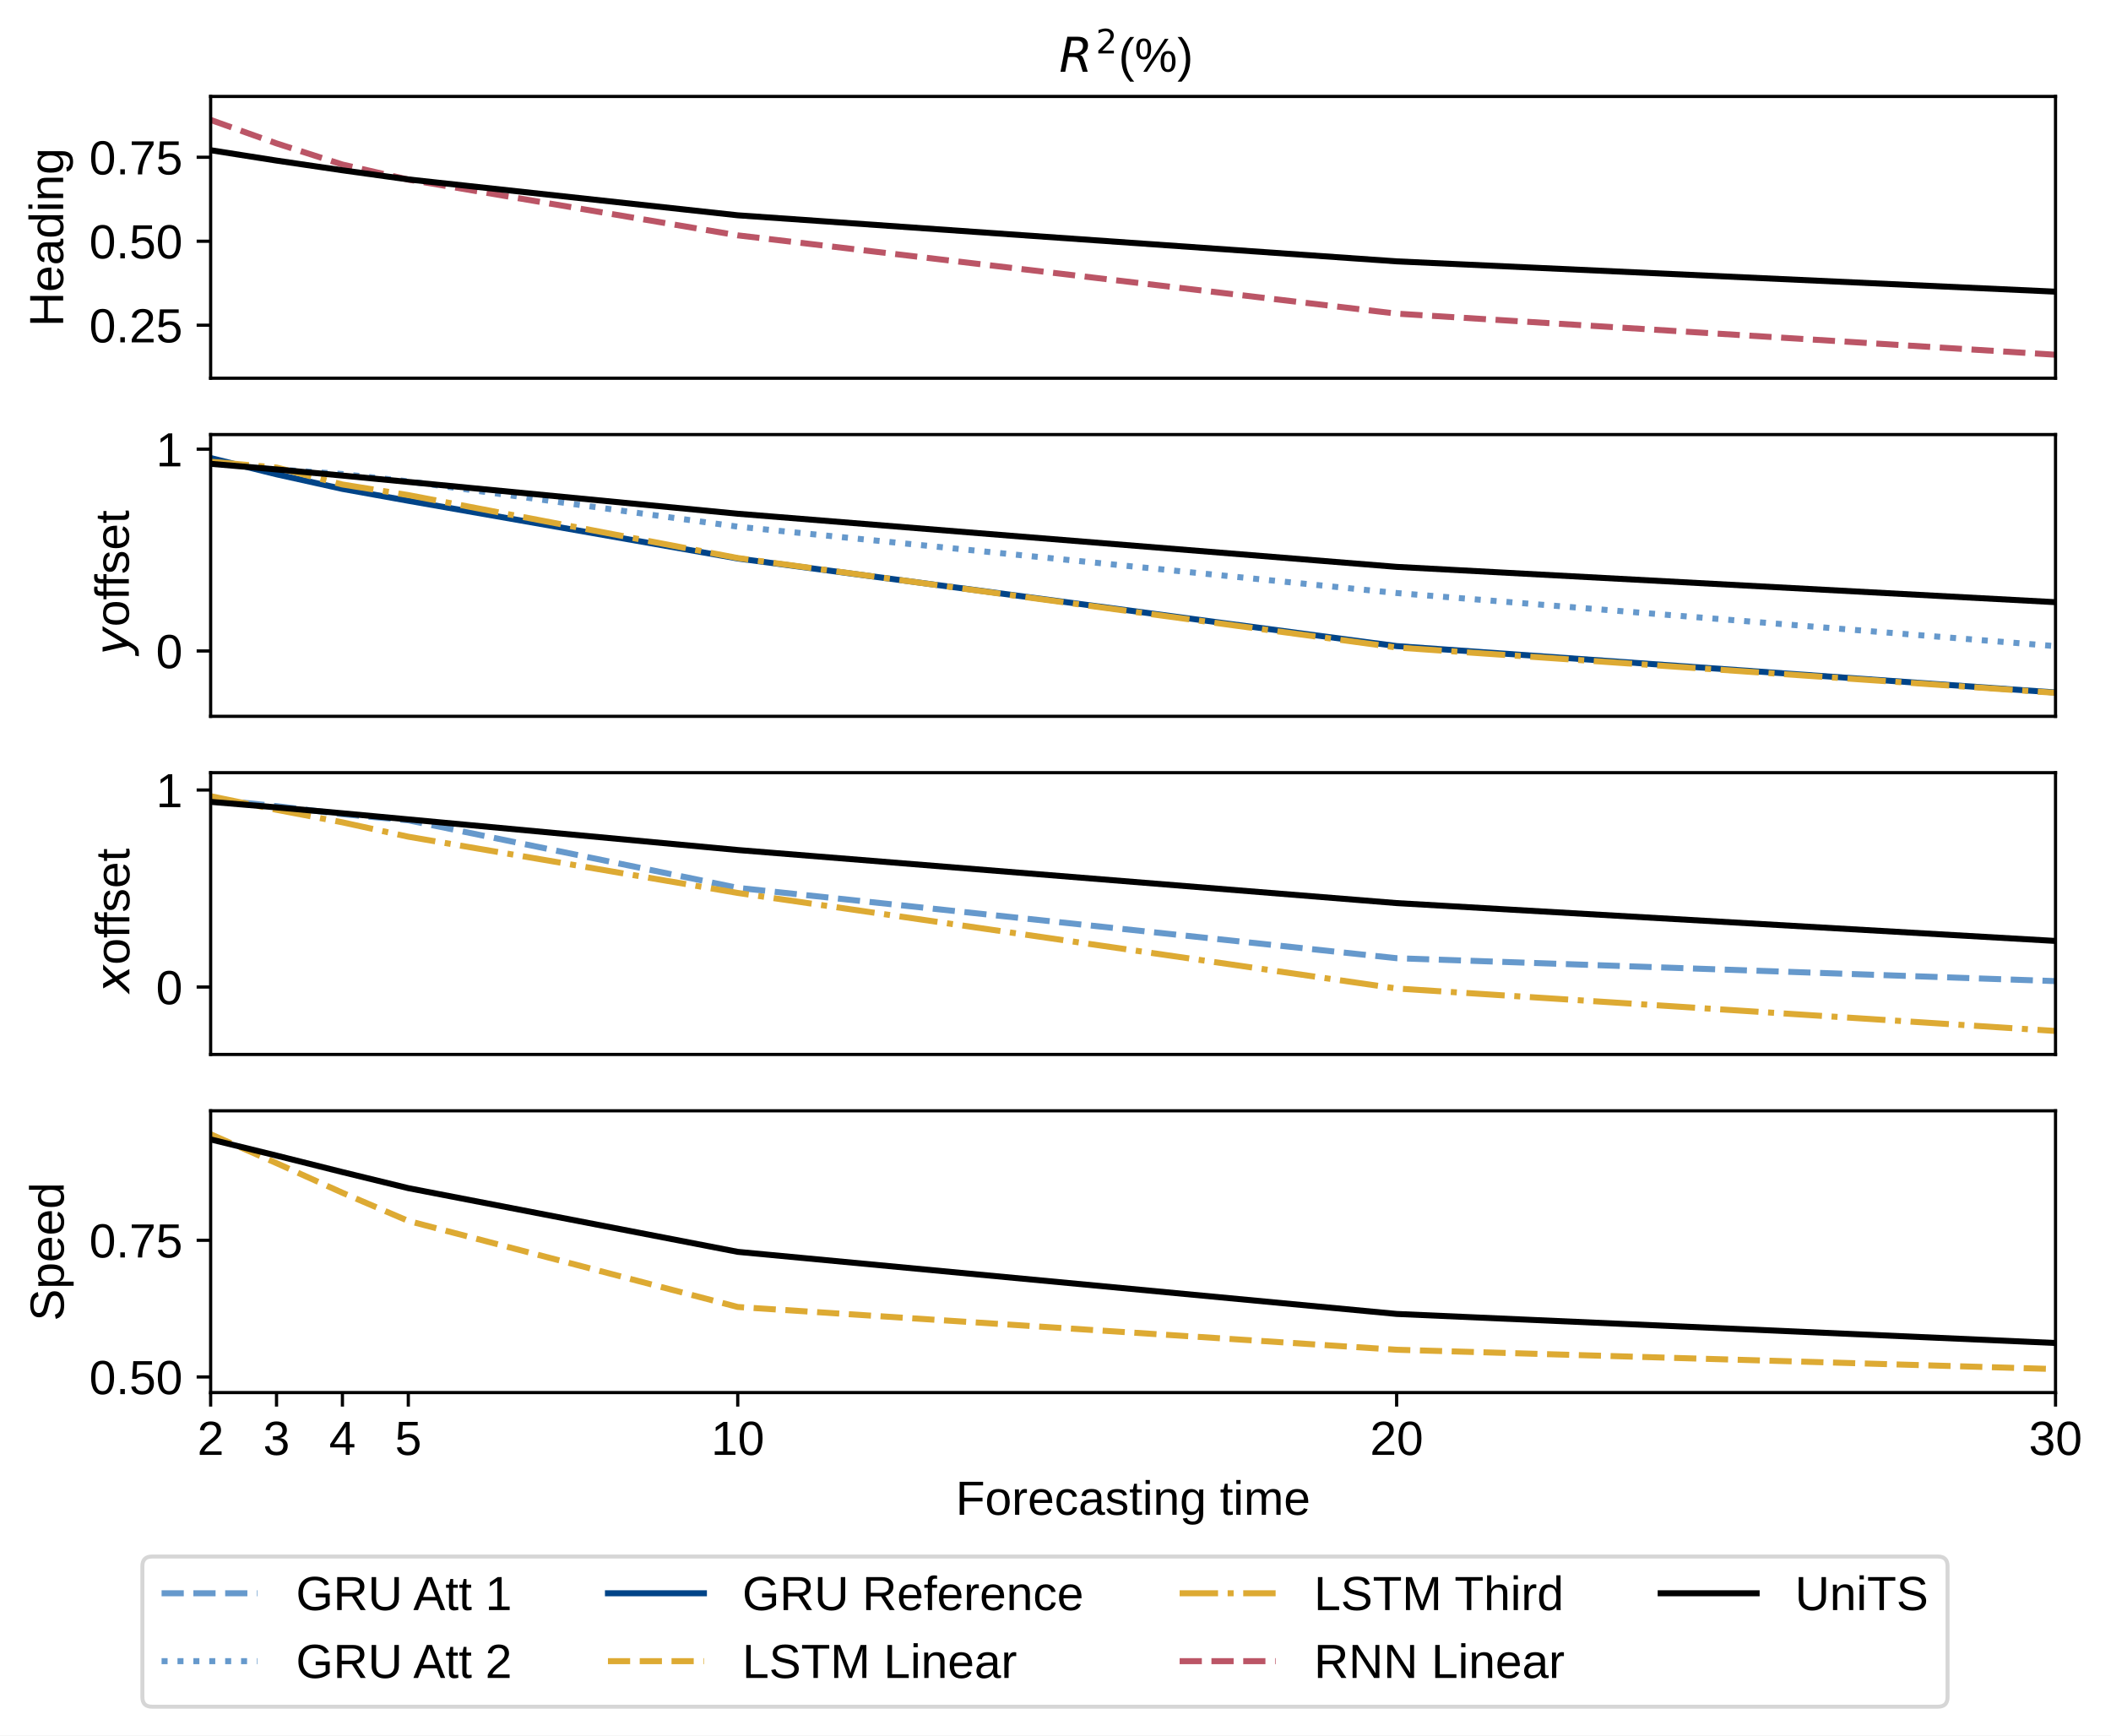
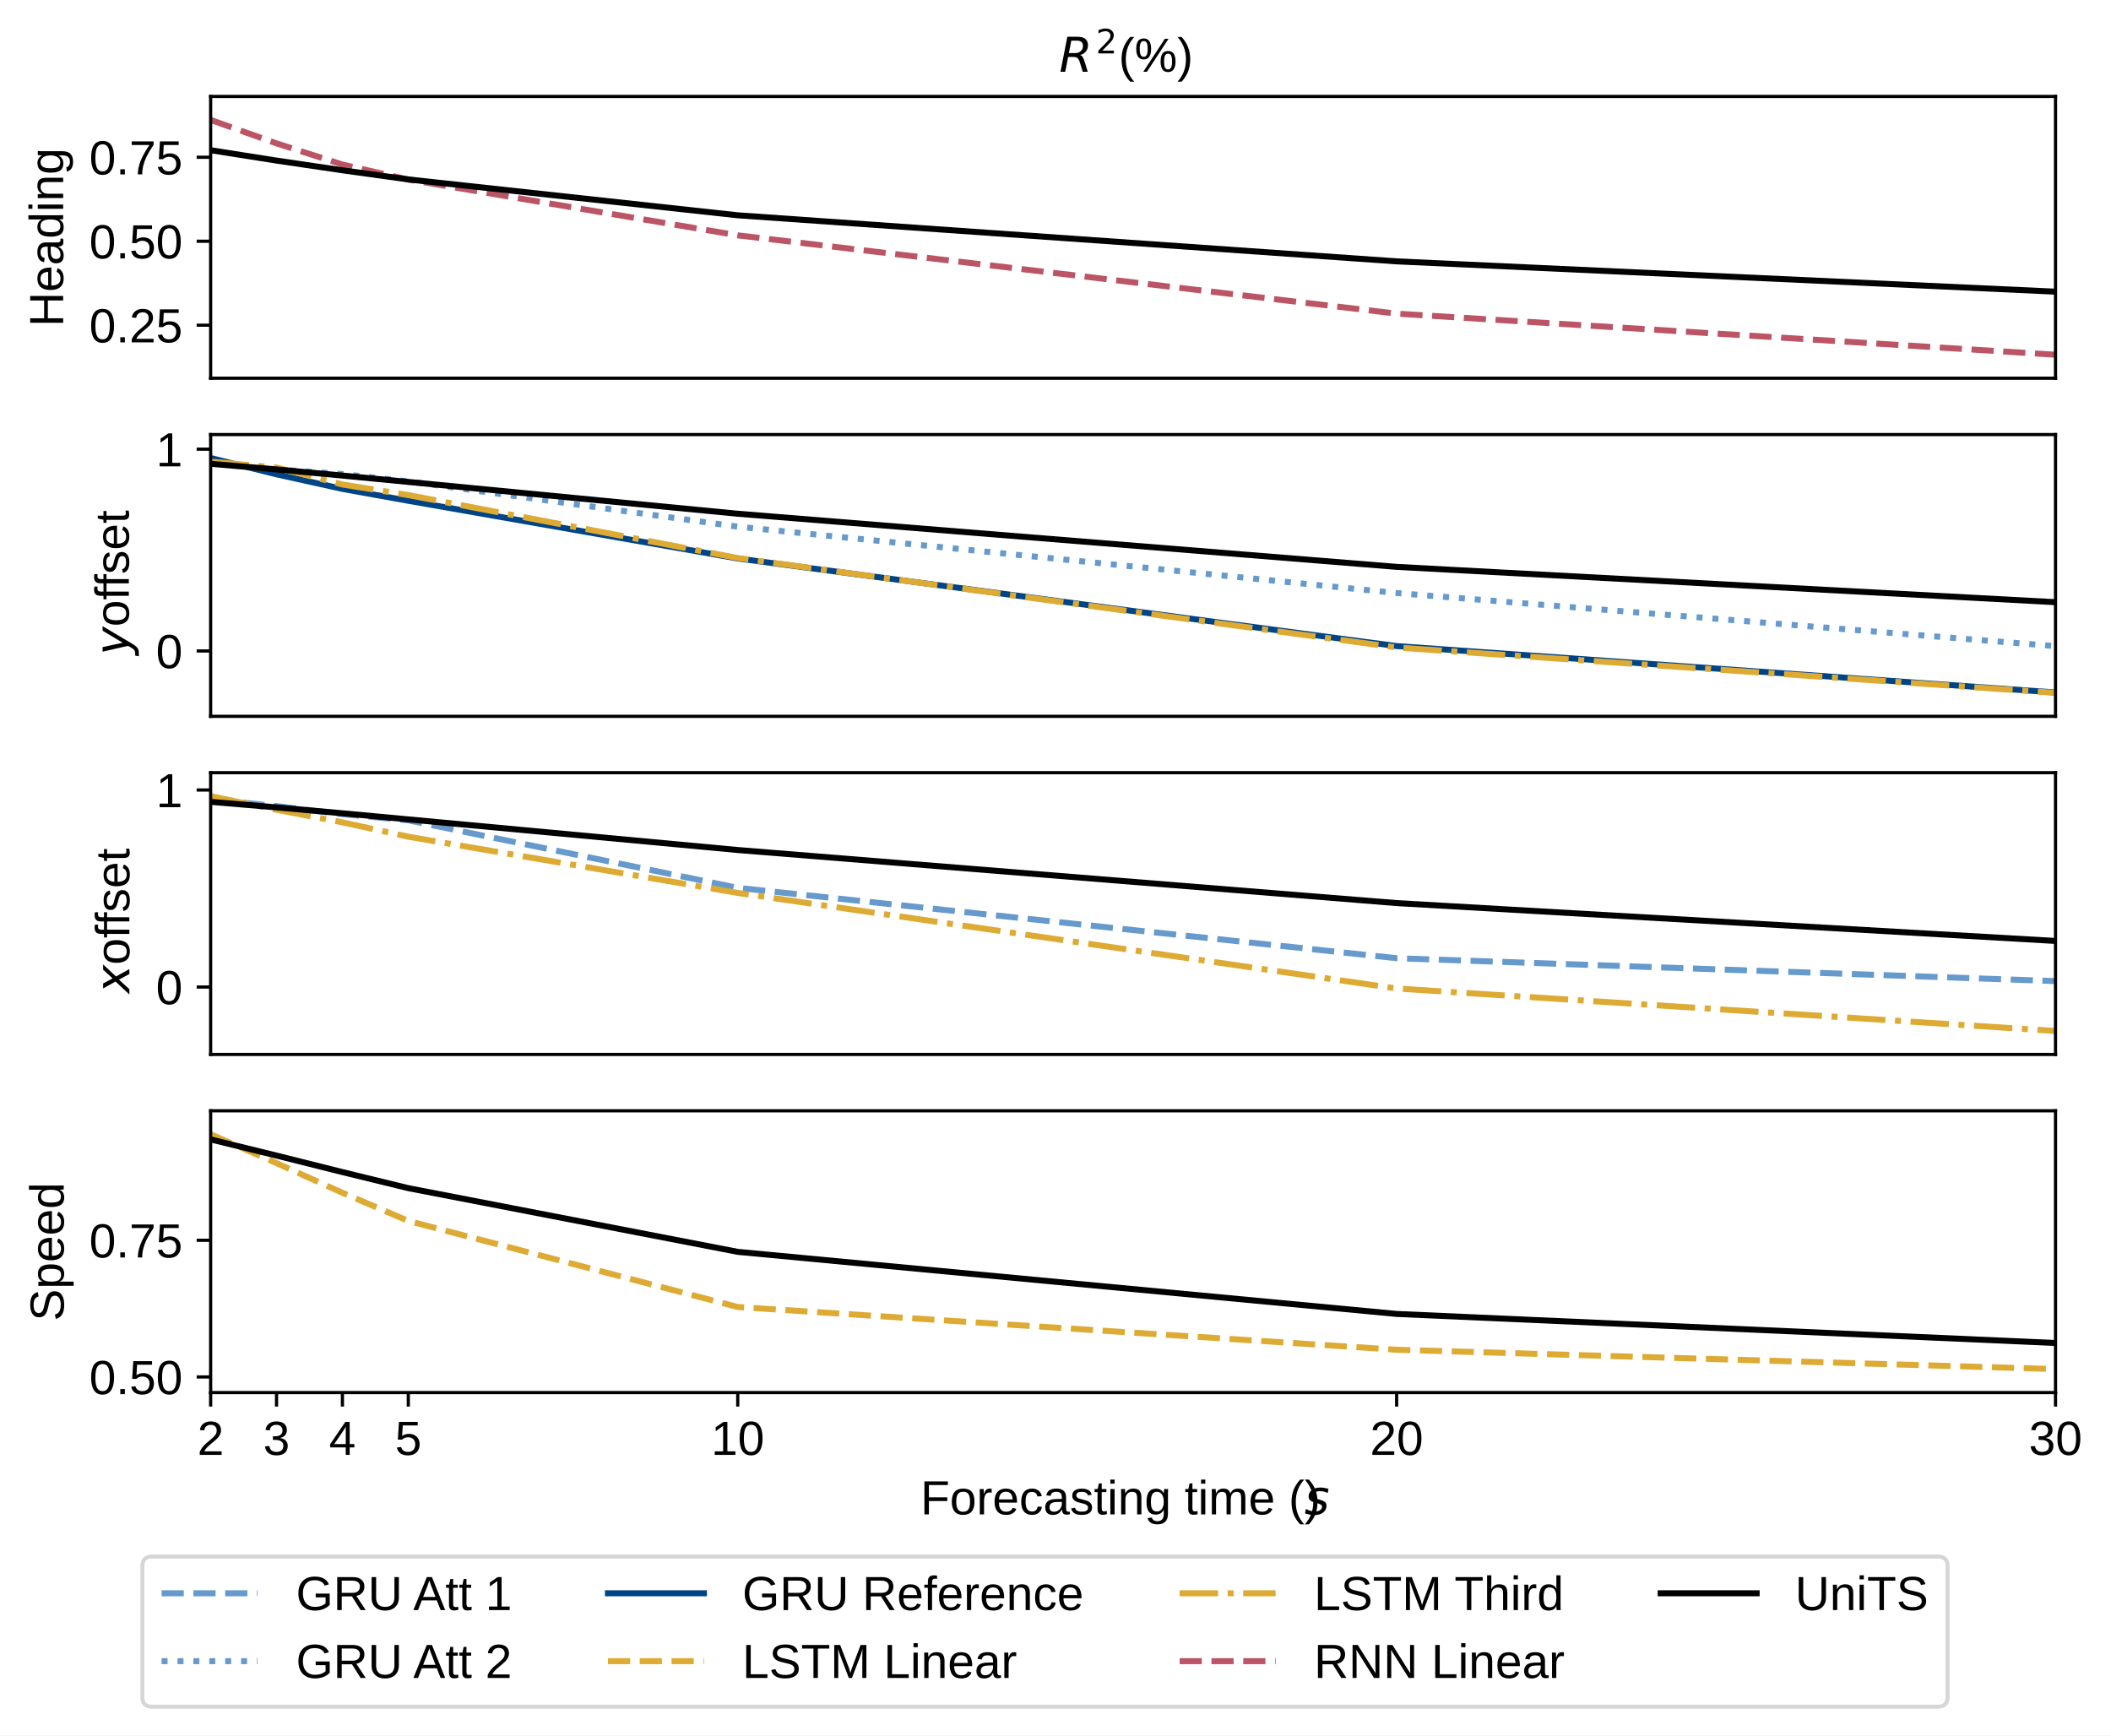
<svg xmlns="http://www.w3.org/2000/svg" xmlns:xlink="http://www.w3.org/1999/xlink" width="527.885pt" height="434.003pt" viewBox="0 0 527.885 434.003" version="1.1">
  <defs>
    <style type="text/css">*{stroke-linejoin: round; stroke-linecap: butt}</style>
  </defs>
  <g id="figure_1">
    <g id="patch_1">
      <path d="M 0 434.003  L 527.885 434.003  L 527.885 -0  L 0 -0  z " style="fill: #ffffff" />
    </g>
    <g id="axes_1">
      <g id="patch_2">
        <path d="M 52.674 94.583  L 514.012 94.583  L 514.012 24.12  L 52.674 24.12  z " style="fill: #ffffff" />
      </g>
      <g id="matplotlib.axis_1" />
      <g id="matplotlib.axis_2">
        <g id="ytick_1">
          <g id="line2d_1">
            <defs>
-               <path id="md52e5f9fbe" d="M 0 0  L -3.5 0  " style="stroke: #000000; stroke-width: 0.8" />
+               <path id="m197cb644c1" d="M 0 0  L -3.5 0  " style="stroke: #000000; stroke-width: 0.8" />
            </defs>
            <g>
-               <use xlink:href="#md52e5f9fbe" x="52.674" y="81.322" style="stroke: #000000; stroke-width: 0.8" />
+               <use xlink:href="#m197cb644c1" x="52.674" y="81.322" style="stroke: #000000; stroke-width: 0.8" />
            </g>
          </g>
          <g id="text_1">
            <text style="font: 12px 'Arial'; text-anchor: end" x="45.674" y="85.617" transform="rotate(-0 45.67375 85.6167)">0.25</text>
          </g>
        </g>
        <g id="ytick_2">
          <g id="line2d_2">
            <g>
-               <use xlink:href="#md52e5f9fbe" x="52.674" y="60.322" style="stroke: #000000; stroke-width: 0.8" />
+               <use xlink:href="#m197cb644c1" x="52.674" y="60.322" style="stroke: #000000; stroke-width: 0.8" />
            </g>
          </g>
          <g id="text_2">
            <text style="font: 12px 'Arial'; text-anchor: end" x="45.674" y="64.617" transform="rotate(-0 45.67375 64.61675)">0.50</text>
          </g>
        </g>
        <g id="ytick_3">
          <g id="line2d_3">
            <g>
-               <use xlink:href="#md52e5f9fbe" x="52.674" y="39.322" style="stroke: #000000; stroke-width: 0.8" />
+               <use xlink:href="#m197cb644c1" x="52.674" y="39.322" style="stroke: #000000; stroke-width: 0.8" />
            </g>
          </g>
          <g id="text_3">
            <text style="font: 12px 'Arial'; text-anchor: end" x="45.674" y="43.617" transform="rotate(-0 45.67375 43.6168)">0.75</text>
          </g>
        </g>
        <g id="text_4">
          <text style="font: 12px 'Arial'; text-anchor: middle" x="15.795" y="59.351" transform="rotate(-90 15.795 59.35126)">Heading</text>
        </g>
      </g>
      <g id="line2d_4">
-         <path d="M 52.674 29.992  L 69.15 35.859  L 85.627 41.142  L 102.103 44.913  L 184.485 58.853  L 349.249 78.431  L 514.012 88.711  " clip-path="url(#pff818ae494)" style="fill: none; stroke-dasharray: 5.55,2.4; stroke-dashoffset: 0; stroke: #bb5566; stroke-width: 1.5" />
+         <path d="M 52.674 29.992  L 69.15 35.859  L 85.627 41.142  L 102.103 44.913  L 184.485 58.853  L 349.249 78.431  L 514.012 88.711  " clip-path="url(#p80df76e111)" style="fill: none; stroke-dasharray: 5.55,2.4; stroke-dashoffset: 0; stroke: #bb5566; stroke-width: 1.5" />
      </g>
      <g id="line2d_5">
-         <path d="M 52.674 37.566  L 69.15 40.158  L 85.627 42.585  L 102.103 44.871  L 184.485 53.841  L 349.249 65.36  L 514.012 72.94  " clip-path="url(#pff818ae494)" style="fill: none; stroke: #000000; stroke-width: 1.5; stroke-linecap: square" />
+         <path d="M 52.674 37.566  L 69.15 40.158  L 85.627 42.585  L 102.103 44.871  L 184.485 53.841  L 349.249 65.36  L 514.012 72.94  " clip-path="url(#p80df76e111)" style="fill: none; stroke: #000000; stroke-width: 1.5; stroke-linecap: square" />
      </g>
      <g id="patch_3">
        <path d="M 52.674 94.583  L 52.674 24.12  " style="fill: none; stroke: #000000; stroke-width: 0.8; stroke-linejoin: miter; stroke-linecap: square" />
      </g>
      <g id="patch_4">
        <path d="M 514.012 94.583  L 514.012 24.12  " style="fill: none; stroke: #000000; stroke-width: 0.8; stroke-linejoin: miter; stroke-linecap: square" />
      </g>
      <g id="patch_5">
        <path d="M 52.674 94.583  L 514.012 94.583  " style="fill: none; stroke: #000000; stroke-width: 0.8; stroke-linejoin: miter; stroke-linecap: square" />
      </g>
      <g id="patch_6">
        <path d="M 52.674 24.12  L 514.012 24.12  " style="fill: none; stroke: #000000; stroke-width: 0.8; stroke-linejoin: miter; stroke-linecap: square" />
      </g>
      <g id="text_5">
        <g transform="translate(264.863 18.12)">
          <text>
            <tspan style="font: oblique 12px 'DejaVu Sans'" x="0" y="-0.172">R</tspan>
            <tspan style="font: 8.4px 'DejaVu Sans'" x="9.18" y="-4.766">2</tspan>
            <tspan style="font: 12px 'Arial'" x="14.853 18.187 22.183 32.853" y="-0.172"> (%)</tspan>
          </text>
        </g>
      </g>
    </g>
    <g id="axes_2">
      <g id="patch_7">
        <path d="M 52.674 179.138  L 514.012 179.138  L 514.012 108.675  L 52.674 108.675  z " style="fill: #ffffff" />
      </g>
      <g id="matplotlib.axis_3" />
      <g id="matplotlib.axis_4">
        <g id="ytick_4">
          <g id="line2d_6">
            <g>
-               <use xlink:href="#md52e5f9fbe" x="52.674" y="162.791" style="stroke: #000000; stroke-width: 0.8" />
+               <use xlink:href="#m197cb644c1" x="52.674" y="162.791" style="stroke: #000000; stroke-width: 0.8" />
            </g>
          </g>
          <g id="text_6">
            <text style="font: 12px 'Arial'; text-anchor: end" x="45.674" y="167.086" transform="rotate(-0 45.67375 167.0859)">0</text>
          </g>
        </g>
        <g id="ytick_5">
          <g id="line2d_7">
            <g>
-               <use xlink:href="#md52e5f9fbe" x="52.674" y="112.33" style="stroke: #000000; stroke-width: 0.8" />
+               <use xlink:href="#m197cb644c1" x="52.674" y="112.33" style="stroke: #000000; stroke-width: 0.8" />
            </g>
          </g>
          <g id="text_7">
            <text style="font: 12px 'Arial'; text-anchor: end" x="45.674" y="116.624" transform="rotate(-0 45.67375 116.6242)">1</text>
          </g>
        </g>
        <g id="text_8">
          <g transform="translate(32.48063 163.8263) rotate(-90)">
            <text>
              <tspan style="font: oblique 12px 'DejaVu Sans'" x="0" y="-0.266">y</tspan>
              <tspan style="font: 12px 'Arial'" x="7.102 10.436 17.109 20.443 23.777 29.777 36.451" y="-0.266"> offset</tspan>
            </text>
          </g>
        </g>
      </g>
      <g id="line2d_8">
-         <path d="M 52.674 115.747  L 69.15 117.378  L 85.627 118.544  L 102.103 120.378  L 184.485 131.706  L 349.249 148.302  L 514.012 161.584  " clip-path="url(#p1a4adb1f11)" style="fill: none; stroke-dasharray: 1.5,2.475; stroke-dashoffset: 0; stroke: #6699cc; stroke-width: 1.5" />
+         <path d="M 52.674 115.747  L 69.15 117.378  L 85.627 118.544  L 102.103 120.378  L 184.485 131.706  L 349.249 148.302  L 514.012 161.584  " clip-path="url(#pa73b218977)" style="fill: none; stroke-dasharray: 1.5,2.475; stroke-dashoffset: 0; stroke: #6699cc; stroke-width: 1.5" />
      </g>
      <g id="line2d_9">
-         <path d="M 52.674 114.547  L 69.15 118.616  L 85.627 122.266  L 102.103 125.235  L 184.485 139.668  L 349.249 161.569  L 514.012 173.174  " clip-path="url(#p1a4adb1f11)" style="fill: none; stroke: #004488; stroke-width: 1.5; stroke-linecap: square" />
+         <path d="M 52.674 114.547  L 69.15 118.616  L 85.627 122.266  L 102.103 125.235  L 184.485 139.668  L 349.249 161.569  L 514.012 173.174  " clip-path="url(#pa73b218977)" style="fill: none; stroke: #004488; stroke-width: 1.5; stroke-linecap: square" />
      </g>
      <g id="line2d_10">
-         <path d="M 52.674 115.455  L 69.15 116.916  L 85.627 121.159  L 102.103 123.807  L 184.485 139.548  L 349.249 161.925  L 514.012 173.266  " clip-path="url(#p1a4adb1f11)" style="fill: none; stroke-dasharray: 9.6,2.4,1.5,2.4; stroke-dashoffset: 0; stroke: #ddaa33; stroke-width: 1.5" />
+         <path d="M 52.674 115.455  L 69.15 116.916  L 85.627 121.159  L 102.103 123.807  L 184.485 139.548  L 349.249 161.925  L 514.012 173.266  " clip-path="url(#pa73b218977)" style="fill: none; stroke-dasharray: 9.6,2.4,1.5,2.4; stroke-dashoffset: 0; stroke: #ddaa33; stroke-width: 1.5" />
      </g>
      <g id="line2d_11">
-         <path d="M 52.674 115.986  L 69.15 117.394  L 85.627 118.93  L 102.103 120.52  L 184.485 128.475  L 349.249 141.76  L 514.012 150.592  " clip-path="url(#p1a4adb1f11)" style="fill: none; stroke: #000000; stroke-width: 1.5; stroke-linecap: square" />
+         <path d="M 52.674 115.986  L 69.15 117.394  L 85.627 118.93  L 102.103 120.52  L 184.485 128.475  L 349.249 141.76  L 514.012 150.592  " clip-path="url(#pa73b218977)" style="fill: none; stroke: #000000; stroke-width: 1.5; stroke-linecap: square" />
      </g>
      <g id="patch_8">
        <path d="M 52.674 179.138  L 52.674 108.675  " style="fill: none; stroke: #000000; stroke-width: 0.8; stroke-linejoin: miter; stroke-linecap: square" />
      </g>
      <g id="patch_9">
        <path d="M 514.012 179.138  L 514.012 108.675  " style="fill: none; stroke: #000000; stroke-width: 0.8; stroke-linejoin: miter; stroke-linecap: square" />
      </g>
      <g id="patch_10">
        <path d="M 52.674 179.138  L 514.012 179.138  " style="fill: none; stroke: #000000; stroke-width: 0.8; stroke-linejoin: miter; stroke-linecap: square" />
      </g>
      <g id="patch_11">
        <path d="M 52.674 108.675  L 514.012 108.675  " style="fill: none; stroke: #000000; stroke-width: 0.8; stroke-linejoin: miter; stroke-linecap: square" />
      </g>
    </g>
    <g id="axes_3">
      <g id="patch_12">
        <path d="M 52.674 263.693  L 514.012 263.693  L 514.012 193.23  L 52.674 193.23  z " style="fill: #ffffff" />
      </g>
      <g id="matplotlib.axis_5" />
      <g id="matplotlib.axis_6">
        <g id="ytick_6">
          <g id="line2d_12">
            <g>
-               <use xlink:href="#md52e5f9fbe" x="52.674" y="246.831" style="stroke: #000000; stroke-width: 0.8" />
+               <use xlink:href="#m197cb644c1" x="52.674" y="246.831" style="stroke: #000000; stroke-width: 0.8" />
            </g>
          </g>
          <g id="text_9">
            <text style="font: 12px 'Arial'; text-anchor: end" x="45.674" y="251.126" transform="rotate(-0 45.67375 251.1259)">0</text>
          </g>
        </g>
        <g id="ytick_7">
          <g id="line2d_13">
            <g>
-               <use xlink:href="#md52e5f9fbe" x="52.674" y="197.565" style="stroke: #000000; stroke-width: 0.8" />
+               <use xlink:href="#m197cb644c1" x="52.674" y="197.565" style="stroke: #000000; stroke-width: 0.8" />
            </g>
          </g>
          <g id="text_10">
            <text style="font: 12px 'Arial'; text-anchor: end" x="45.674" y="201.86" transform="rotate(-0 45.67375 201.8597)">1</text>
          </g>
        </g>
        <g id="text_11">
          <g transform="translate(32.61563 248.3813) rotate(-90)">
            <text>
              <tspan style="font: oblique 12px 'DejaVu Sans'" x="0" y="-0.266">x</tspan>
              <tspan style="font: 12px 'Arial'" x="7.102 10.436 17.109 20.443 23.777 29.777 36.451" y="-0.266"> offset</tspan>
            </text>
          </g>
        </g>
      </g>
      <g id="line2d_14">
-         <path d="M 52.674 199.887  L 69.15 201.59  L 85.627 203.603  L 102.103 205.142  L 184.485 222.029  L 349.249 239.623  L 514.012 245.351  " clip-path="url(#p51f47e148f)" style="fill: none; stroke-dasharray: 5.55,2.4; stroke-dashoffset: 0; stroke: #6699cc; stroke-width: 1.5" />
+         <path d="M 52.674 199.887  L 69.15 201.59  L 85.627 203.603  L 102.103 205.142  L 184.485 222.029  L 349.249 239.623  L 514.012 245.351  " clip-path="url(#p5563d09170)" style="fill: none; stroke-dasharray: 5.55,2.4; stroke-dashoffset: 0; stroke: #6699cc; stroke-width: 1.5" />
      </g>
      <g id="line2d_15">
-         <path d="M 52.674 199.102  L 69.15 202.511  L 85.627 205.648  L 102.103 209.241  L 184.485 223.304  L 349.249 247.196  L 514.012 257.821  " clip-path="url(#p51f47e148f)" style="fill: none; stroke-dasharray: 9.6,2.4,1.5,2.4; stroke-dashoffset: 0; stroke: #ddaa33; stroke-width: 1.5" />
+         <path d="M 52.674 199.102  L 69.15 202.511  L 85.627 205.648  L 102.103 209.241  L 184.485 223.304  L 349.249 247.196  L 514.012 257.821  " clip-path="url(#p5563d09170)" style="fill: none; stroke-dasharray: 9.6,2.4,1.5,2.4; stroke-dashoffset: 0; stroke: #ddaa33; stroke-width: 1.5" />
      </g>
      <g id="line2d_16">
-         <path d="M 52.674 200.524  L 69.15 201.908  L 85.627 203.383  L 102.103 204.91  L 184.485 212.569  L 349.249 225.842  L 514.012 235.308  " clip-path="url(#p51f47e148f)" style="fill: none; stroke: #000000; stroke-width: 1.5; stroke-linecap: square" />
+         <path d="M 52.674 200.524  L 69.15 201.908  L 85.627 203.383  L 102.103 204.91  L 184.485 212.569  L 349.249 225.842  L 514.012 235.308  " clip-path="url(#p5563d09170)" style="fill: none; stroke: #000000; stroke-width: 1.5; stroke-linecap: square" />
      </g>
      <g id="patch_13">
        <path d="M 52.674 263.693  L 52.674 193.23  " style="fill: none; stroke: #000000; stroke-width: 0.8; stroke-linejoin: miter; stroke-linecap: square" />
      </g>
      <g id="patch_14">
        <path d="M 514.012 263.693  L 514.012 193.23  " style="fill: none; stroke: #000000; stroke-width: 0.8; stroke-linejoin: miter; stroke-linecap: square" />
      </g>
      <g id="patch_15">
        <path d="M 52.674 263.693  L 514.012 263.693  " style="fill: none; stroke: #000000; stroke-width: 0.8; stroke-linejoin: miter; stroke-linecap: square" />
      </g>
      <g id="patch_16">
        <path d="M 52.674 193.23  L 514.012 193.23  " style="fill: none; stroke: #000000; stroke-width: 0.8; stroke-linejoin: miter; stroke-linecap: square" />
      </g>
    </g>
    <g id="axes_4">
      <g id="patch_17">
        <path d="M 52.674 348.248  L 514.012 348.248  L 514.012 277.785  L 52.674 277.785  z " style="fill: #ffffff" />
      </g>
      <g id="matplotlib.axis_7">
        <g id="xtick_1">
          <g id="line2d_17">
            <defs>
-               <path id="m3e21aae615" d="M 0 0  L 0 3.5  " style="stroke: #000000; stroke-width: 0.8" />
+               <path id="mb6a85b89be" d="M 0 0  L 0 3.5  " style="stroke: #000000; stroke-width: 0.8" />
            </defs>
            <g>
-               <use xlink:href="#m3e21aae615" x="52.674" y="348.248" style="stroke: #000000; stroke-width: 0.8" />
+               <use xlink:href="#mb6a85b89be" x="52.674" y="348.248" style="stroke: #000000; stroke-width: 0.8" />
            </g>
          </g>
          <g id="text_12">
            <text style="font: 12px 'Arial'; text-anchor: middle" x="52.674" y="363.837" transform="rotate(-0 52.67375 363.8369)">2</text>
          </g>
        </g>
        <g id="xtick_2">
          <g id="line2d_18">
            <g>
-               <use xlink:href="#m3e21aae615" x="69.15" y="348.248" style="stroke: #000000; stroke-width: 0.8" />
+               <use xlink:href="#mb6a85b89be" x="69.15" y="348.248" style="stroke: #000000; stroke-width: 0.8" />
            </g>
          </g>
          <g id="text_13">
            <text style="font: 12px 'Arial'; text-anchor: middle" x="69.15" y="363.837" transform="rotate(-0 69.15013 363.8369)">3</text>
          </g>
        </g>
        <g id="xtick_3">
          <g id="line2d_19">
            <g>
-               <use xlink:href="#m3e21aae615" x="85.627" y="348.248" style="stroke: #000000; stroke-width: 0.8" />
+               <use xlink:href="#mb6a85b89be" x="85.627" y="348.248" style="stroke: #000000; stroke-width: 0.8" />
            </g>
          </g>
          <g id="text_14">
            <text style="font: 12px 'Arial'; text-anchor: middle" x="85.627" y="363.837" transform="rotate(-0 85.62651 363.8369)">4</text>
          </g>
        </g>
        <g id="xtick_4">
          <g id="line2d_20">
            <g>
-               <use xlink:href="#m3e21aae615" x="102.103" y="348.248" style="stroke: #000000; stroke-width: 0.8" />
+               <use xlink:href="#mb6a85b89be" x="102.103" y="348.248" style="stroke: #000000; stroke-width: 0.8" />
            </g>
          </g>
          <g id="text_15">
            <text style="font: 12px 'Arial'; text-anchor: middle" x="102.103" y="363.837" transform="rotate(-0 102.1029 363.8369)">5</text>
          </g>
        </g>
        <g id="xtick_5">
          <g id="line2d_21">
            <g>
-               <use xlink:href="#m3e21aae615" x="184.485" y="348.248" style="stroke: #000000; stroke-width: 0.8" />
+               <use xlink:href="#mb6a85b89be" x="184.485" y="348.248" style="stroke: #000000; stroke-width: 0.8" />
            </g>
          </g>
          <g id="text_16">
            <text style="font: 12px 'Arial'; text-anchor: middle" x="184.485" y="363.837" transform="rotate(-0 184.4848 363.8369)">10</text>
          </g>
        </g>
        <g id="xtick_6">
          <g id="line2d_22">
            <g>
-               <use xlink:href="#m3e21aae615" x="349.249" y="348.248" style="stroke: #000000; stroke-width: 0.8" />
+               <use xlink:href="#mb6a85b89be" x="349.249" y="348.248" style="stroke: #000000; stroke-width: 0.8" />
            </g>
          </g>
          <g id="text_17">
            <text style="font: 12px 'Arial'; text-anchor: middle" x="349.249" y="363.837" transform="rotate(-0 349.2486 363.8369)">20</text>
          </g>
        </g>
        <g id="xtick_7">
          <g id="line2d_23">
            <g>
-               <use xlink:href="#m3e21aae615" x="514.012" y="348.248" style="stroke: #000000; stroke-width: 0.8" />
+               <use xlink:href="#mb6a85b89be" x="514.012" y="348.248" style="stroke: #000000; stroke-width: 0.8" />
            </g>
          </g>
          <g id="text_18">
            <text style="font: 12px 'Arial'; text-anchor: middle" x="514.012" y="363.837" transform="rotate(-0 514.0123 363.8369)">30</text>
          </g>
        </g>
        <g id="text_19">
-           <text style="font: 12px 'Arial'; text-anchor: middle" x="283.343" y="378.811" transform="rotate(-0 283.343 378.8113)">Forecasting time</text>
+           <g transform="translate(230.183 378.9819)">
+             <text>
+               <tspan style="font: 12px 'Arial'" x="0 7.33 14.004 18 24.674 30.674 37.348 43.348 46.682 49.348 56.021 62.695 66.029 69.363 72.029 82.025 88.699 92.033 102.281" y="-0.266">Forecasting time ()</tspan>
+               <tspan style="font: oblique 12px 'DejaVu Sans'" x="96.029" y="-0.266">s</tspan>
+             </text>
+           </g>
        </g>
      </g>
      <g id="matplotlib.axis_8">
        <g id="ytick_8">
          <g id="line2d_24">
            <g>
-               <use xlink:href="#md52e5f9fbe" x="52.674" y="344.344" style="stroke: #000000; stroke-width: 0.8" />
+               <use xlink:href="#m197cb644c1" x="52.674" y="344.344" style="stroke: #000000; stroke-width: 0.8" />
            </g>
          </g>
          <g id="text_20">
            <text style="font: 12px 'Arial'; text-anchor: end" x="45.674" y="348.639" transform="rotate(-0 45.67375 348.6391)">0.50</text>
          </g>
        </g>
        <g id="ytick_9">
          <g id="line2d_25">
            <g>
-               <use xlink:href="#md52e5f9fbe" x="52.674" y="310.169" style="stroke: #000000; stroke-width: 0.8" />
+               <use xlink:href="#m197cb644c1" x="52.674" y="310.169" style="stroke: #000000; stroke-width: 0.8" />
            </g>
          </g>
          <g id="text_21">
            <text style="font: 12px 'Arial'; text-anchor: end" x="45.674" y="314.464" transform="rotate(-0 45.67375 314.4635)">0.75</text>
          </g>
        </g>
        <g id="text_22">
          <text style="font: 12px 'Arial'; text-anchor: middle" x="15.936" y="313.016" transform="rotate(-90 15.93562 313.0163)">Speed</text>
        </g>
      </g>
      <g id="line2d_26">
-         <path d="M 52.674 283.657  L 69.15 290.876  L 85.627 298.285  L 102.103 305.328  L 184.485 326.845  L 349.249 337.539  L 514.012 342.376  " clip-path="url(#p38fcd21f1a)" style="fill: none; stroke-dasharray: 5.55,2.4; stroke-dashoffset: 0; stroke: #ddaa33; stroke-width: 1.5" />
+         <path d="M 52.674 283.657  L 69.15 290.876  L 85.627 298.285  L 102.103 305.328  L 184.485 326.845  L 349.249 337.539  L 514.012 342.376  " clip-path="url(#p00e3a57628)" style="fill: none; stroke-dasharray: 5.55,2.4; stroke-dashoffset: 0; stroke: #ddaa33; stroke-width: 1.5" />
      </g>
      <g id="line2d_27">
-         <path d="M 52.674 284.942  L 69.15 288.984  L 85.627 293.111  L 102.103 297.13  L 184.485 313.058  L 349.249 328.584  L 514.012 335.854  " clip-path="url(#p38fcd21f1a)" style="fill: none; stroke: #000000; stroke-width: 1.5; stroke-linecap: square" />
+         <path d="M 52.674 284.942  L 69.15 288.984  L 85.627 293.111  L 102.103 297.13  L 184.485 313.058  L 349.249 328.584  L 514.012 335.854  " clip-path="url(#p00e3a57628)" style="fill: none; stroke: #000000; stroke-width: 1.5; stroke-linecap: square" />
      </g>
      <g id="line2d_28">
-         <path d="M 19.721 354.119  " clip-path="url(#p38fcd21f1a)" style="fill: none; stroke-dasharray: 5.55,2.4; stroke-dashoffset: 0; stroke: #6699cc; stroke-width: 1.5" />
+         <path d="M 19.721 354.119  " clip-path="url(#p00e3a57628)" style="fill: none; stroke-dasharray: 5.55,2.4; stroke-dashoffset: 0; stroke: #6699cc; stroke-width: 1.5" />
      </g>
      <g id="line2d_29">
-         <path d="M 19.721 354.119  " clip-path="url(#p38fcd21f1a)" style="fill: none; stroke-dasharray: 1.5,2.475; stroke-dashoffset: 0; stroke: #6699cc; stroke-width: 1.5" />
+         <path d="M 19.721 354.119  " clip-path="url(#p00e3a57628)" style="fill: none; stroke-dasharray: 1.5,2.475; stroke-dashoffset: 0; stroke: #6699cc; stroke-width: 1.5" />
      </g>
      <g id="line2d_30">
-         <path d="M 19.721 354.119  " clip-path="url(#p38fcd21f1a)" style="fill: none; stroke: #004488; stroke-width: 1.5; stroke-linecap: square" />
+         <path d="M 19.721 354.119  " clip-path="url(#p00e3a57628)" style="fill: none; stroke: #004488; stroke-width: 1.5; stroke-linecap: square" />
      </g>
      <g id="line2d_31">
-         <path d="M 19.721 354.119  " clip-path="url(#p38fcd21f1a)" style="fill: none; stroke-dasharray: 5.55,2.4; stroke-dashoffset: 0; stroke: #ddaa33; stroke-width: 1.5" />
+         <path d="M 19.721 354.119  " clip-path="url(#p00e3a57628)" style="fill: none; stroke-dasharray: 5.55,2.4; stroke-dashoffset: 0; stroke: #ddaa33; stroke-width: 1.5" />
      </g>
      <g id="line2d_32">
-         <path d="M 19.721 354.119  " clip-path="url(#p38fcd21f1a)" style="fill: none; stroke-dasharray: 9.6,2.4,1.5,2.4; stroke-dashoffset: 0; stroke: #ddaa33; stroke-width: 1.5" />
+         <path d="M 19.721 354.119  " clip-path="url(#p00e3a57628)" style="fill: none; stroke-dasharray: 9.6,2.4,1.5,2.4; stroke-dashoffset: 0; stroke: #ddaa33; stroke-width: 1.5" />
      </g>
      <g id="line2d_33">
-         <path d="M 19.721 354.119  " clip-path="url(#p38fcd21f1a)" style="fill: none; stroke-dasharray: 5.55,2.4; stroke-dashoffset: 0; stroke: #bb5566; stroke-width: 1.5" />
+         <path d="M 19.721 354.119  " clip-path="url(#p00e3a57628)" style="fill: none; stroke-dasharray: 5.55,2.4; stroke-dashoffset: 0; stroke: #bb5566; stroke-width: 1.5" />
      </g>
      <g id="line2d_34">
-         <path d="M 19.721 354.119  " clip-path="url(#p38fcd21f1a)" style="fill: none; stroke: #000000; stroke-width: 1.5; stroke-linecap: square" />
+         <path d="M 19.721 354.119  " clip-path="url(#p00e3a57628)" style="fill: none; stroke: #000000; stroke-width: 1.5; stroke-linecap: square" />
      </g>
      <g id="patch_18">
        <path d="M 52.674 348.248  L 52.674 277.785  " style="fill: none; stroke: #000000; stroke-width: 0.8; stroke-linejoin: miter; stroke-linecap: square" />
      </g>
      <g id="patch_19">
        <path d="M 514.012 348.248  L 514.012 277.785  " style="fill: none; stroke: #000000; stroke-width: 0.8; stroke-linejoin: miter; stroke-linecap: square" />
      </g>
      <g id="patch_20">
        <path d="M 52.674 348.248  L 514.012 348.248  " style="fill: none; stroke: #000000; stroke-width: 0.8; stroke-linejoin: miter; stroke-linecap: square" />
      </g>
      <g id="patch_21">
        <path d="M 52.674 277.785  L 514.012 277.785  " style="fill: none; stroke: #000000; stroke-width: 0.8; stroke-linejoin: miter; stroke-linecap: square" />
      </g>
      <g id="legend_1">
        <g id="patch_22">
          <path d="M 38.007 426.803  L 484.613 426.803  Q 487.013 426.803 487.013 424.403  L 487.013 391.654  Q 487.013 389.254 484.613 389.254  L 38.007 389.254  Q 35.607 389.254 35.607 391.654  L 35.607 424.403  Q 35.607 426.803 38.007 426.803  z " style="fill: #ffffff; opacity: 0.8; stroke: #cccccc; stroke-linejoin: miter" />
        </g>
        <g id="line2d_35">
          <path d="M 40.407 398.443  L 52.407 398.443  L 64.407 398.443  " style="fill: none; stroke-dasharray: 5.55,2.4; stroke-dashoffset: 0; stroke: #6699cc; stroke-width: 1.5" />
        </g>
        <g id="text_23">
          <text style="font: 12px 'Arial'; text-anchor: start" x="74.007" y="402.643" transform="rotate(-0 74.00682 402.6432)">GRU Att 1</text>
        </g>
        <g id="line2d_36">
          <path d="M 40.407 415.418  L 52.407 415.418  L 64.407 415.418  " style="fill: none; stroke-dasharray: 1.5,2.475; stroke-dashoffset: 0; stroke: #6699cc; stroke-width: 1.5" />
        </g>
        <g id="text_24">
          <text style="font: 12px 'Arial'; text-anchor: start" x="74.007" y="419.618" transform="rotate(-0 74.00682 419.6176)">GRU Att 2</text>
        </g>
        <g id="line2d_37">
          <path d="M 152.026 398.443  L 164.026 398.443  L 176.026 398.443  " style="fill: none; stroke: #004488; stroke-width: 1.5; stroke-linecap: square" />
        </g>
        <g id="text_25">
          <text style="font: 12px 'Arial'; text-anchor: start" x="185.626" y="402.643" transform="rotate(-0 185.6256 402.6432)">GRU Reference</text>
        </g>
        <g id="line2d_38">
          <path d="M 152.026 415.418  L 164.026 415.418  L 176.026 415.418  " style="fill: none; stroke-dasharray: 5.55,2.4; stroke-dashoffset: 0; stroke: #ddaa33; stroke-width: 1.5" />
        </g>
        <g id="text_26">
          <text style="font: 12px 'Arial'; text-anchor: start" x="185.626" y="419.618" transform="rotate(-0 185.6256 419.6176)">LSTM Linear</text>
        </g>
        <g id="line2d_39">
          <path d="M 294.987 398.443  L 306.987 398.443  L 318.987 398.443  " style="fill: none; stroke-dasharray: 9.6,2.4,1.5,2.4; stroke-dashoffset: 0; stroke: #ddaa33; stroke-width: 1.5" />
        </g>
        <g id="text_27">
          <text style="font: 12px 'Arial'; text-anchor: start" x="328.587" y="402.643" transform="rotate(-0 328.5868 402.6432)">LSTM Third</text>
        </g>
        <g id="line2d_40">
          <path d="M 294.987 415.418  L 306.987 415.418  L 318.987 415.418  " style="fill: none; stroke-dasharray: 5.55,2.4; stroke-dashoffset: 0; stroke: #bb5566; stroke-width: 1.5" />
        </g>
        <g id="text_28">
          <text style="font: 12px 'Arial'; text-anchor: start" x="328.587" y="419.618" transform="rotate(-0 328.5868 419.6176)">RNN Linear</text>
        </g>
        <g id="line2d_41">
          <path d="M 415.274 398.443  L 427.274 398.443  L 439.274 398.443  " style="fill: none; stroke: #000000; stroke-width: 1.5; stroke-linecap: square" />
        </g>
        <g id="text_29">
          <text style="font: 12px 'Arial'; text-anchor: start" x="448.874" y="402.643" transform="rotate(-0 448.8737 402.6432)">UniTS</text>
        </g>
      </g>
    </g>
  </g>
  <defs>
-     <clipPath id="pff818ae494">
+     <clipPath id="p80df76e111">
      <rect x="52.674" y="24.12" width="461.339" height="70.463" />
    </clipPath>
-     <clipPath id="p1a4adb1f11">
+     <clipPath id="pa73b218977">
      <rect x="52.674" y="108.675" width="461.339" height="70.463" />
    </clipPath>
-     <clipPath id="p51f47e148f">
+     <clipPath id="p5563d09170">
      <rect x="52.674" y="193.23" width="461.339" height="70.463" />
    </clipPath>
-     <clipPath id="p38fcd21f1a">
+     <clipPath id="p00e3a57628">
      <rect x="52.674" y="277.785" width="461.339" height="70.463" />
    </clipPath>
  </defs>
</svg>
